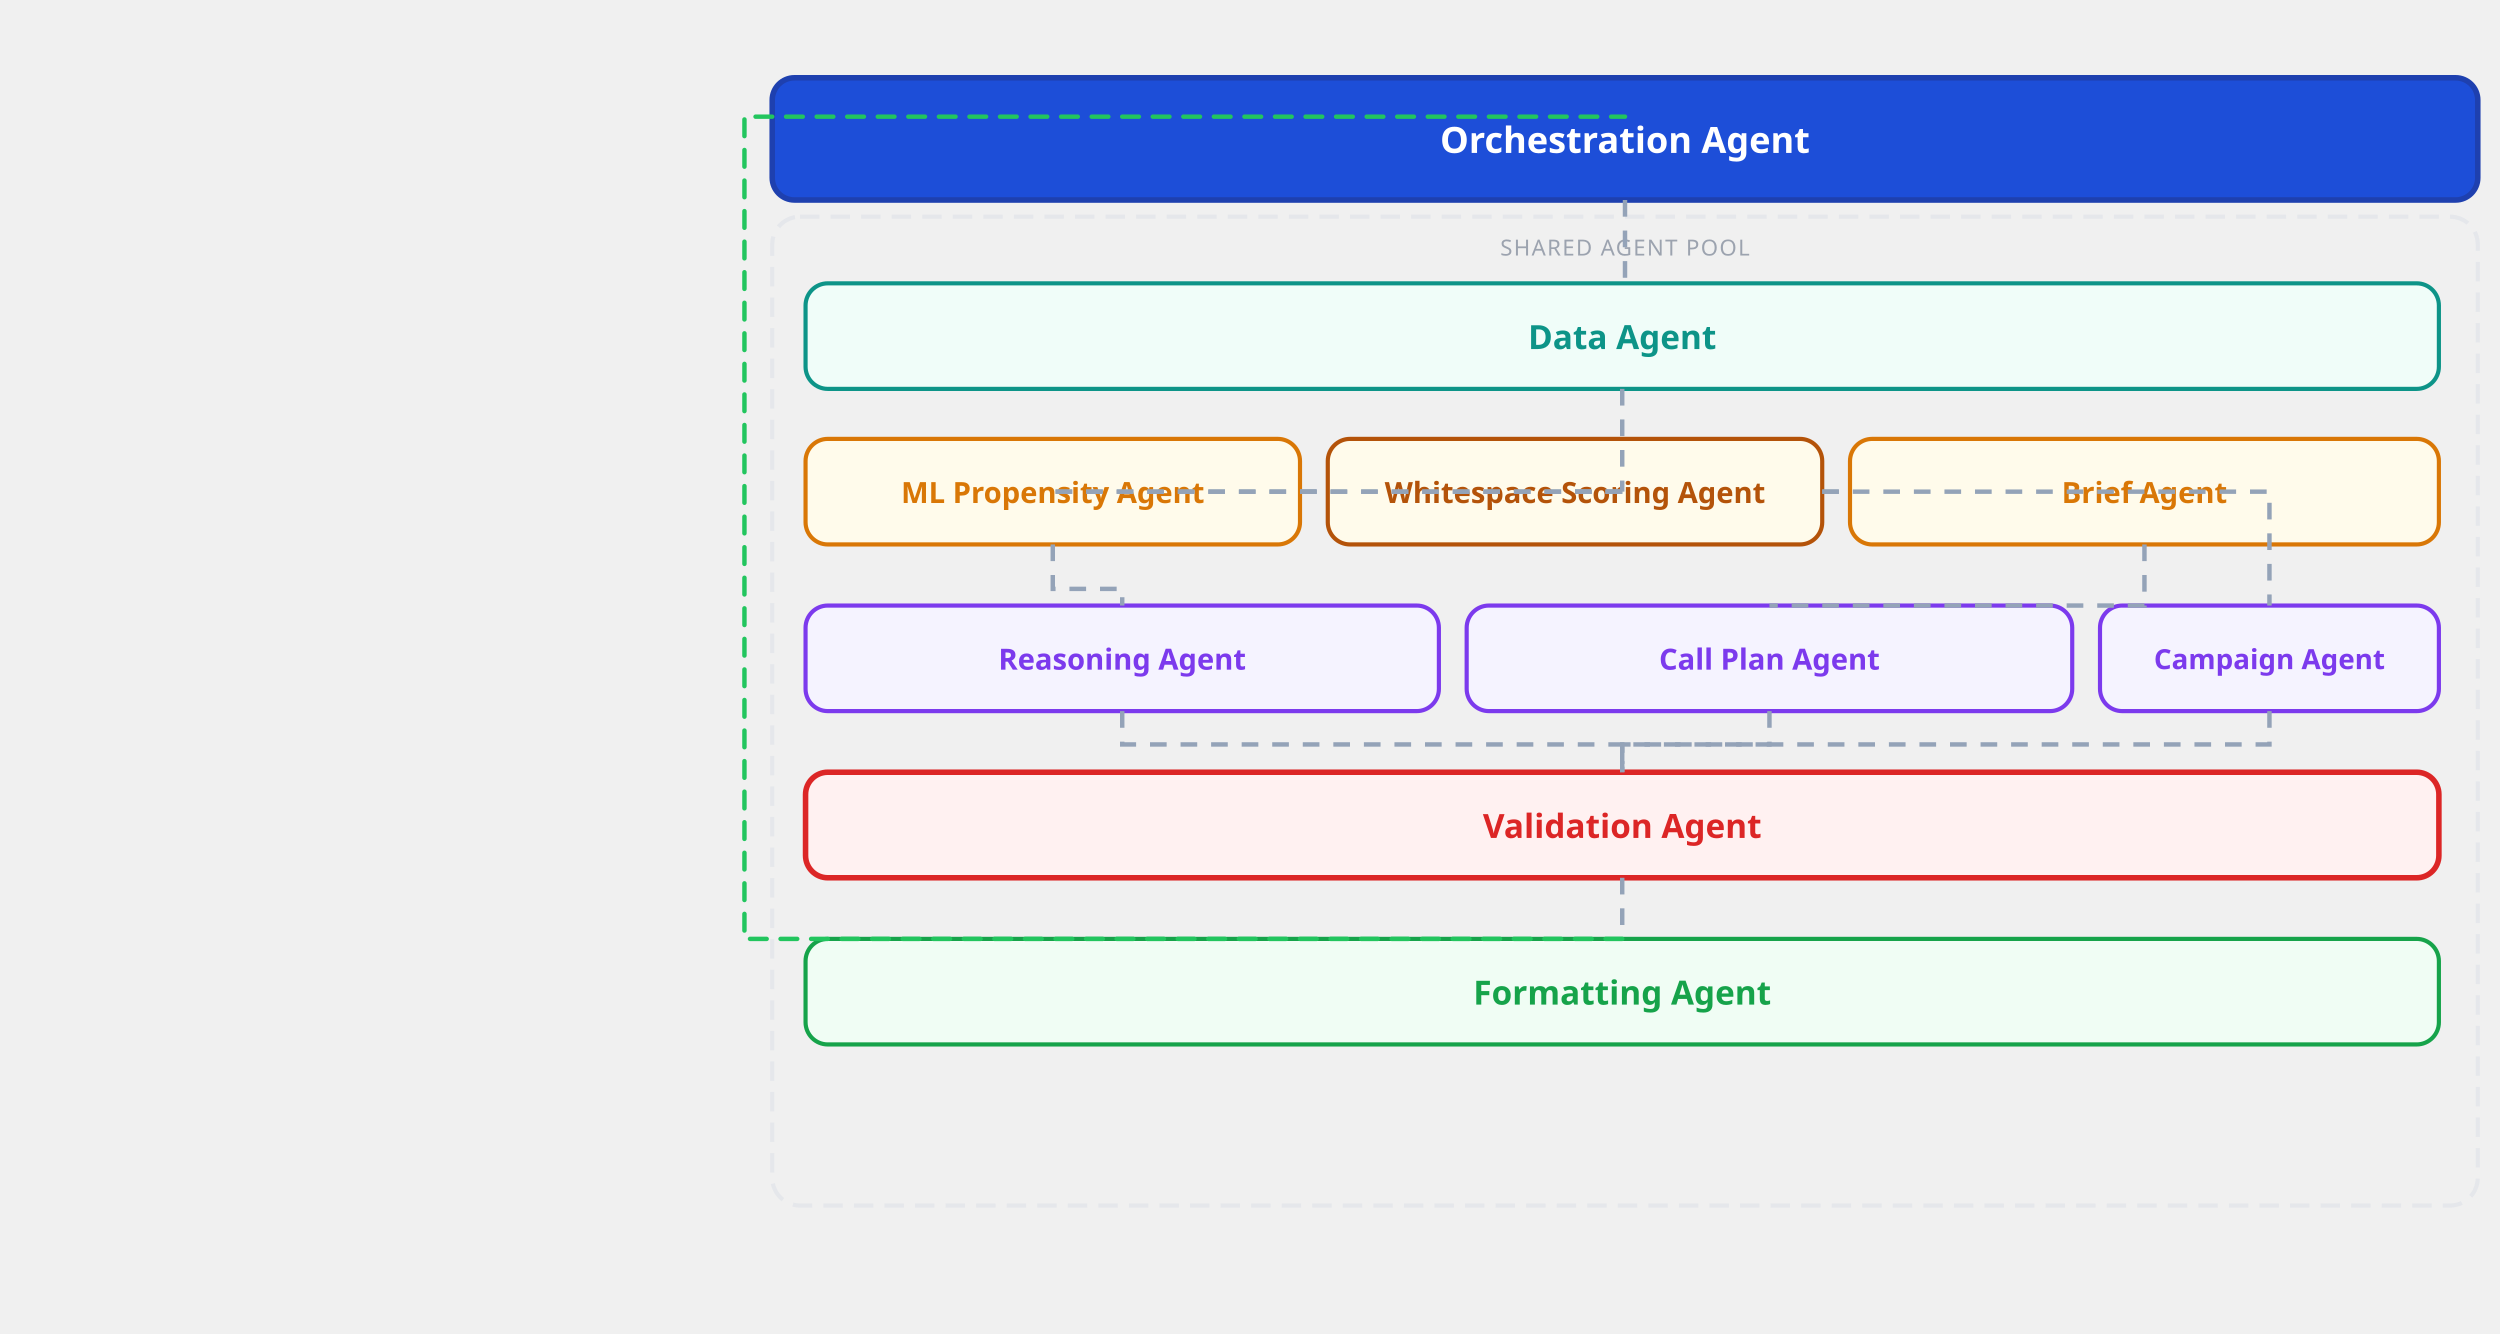
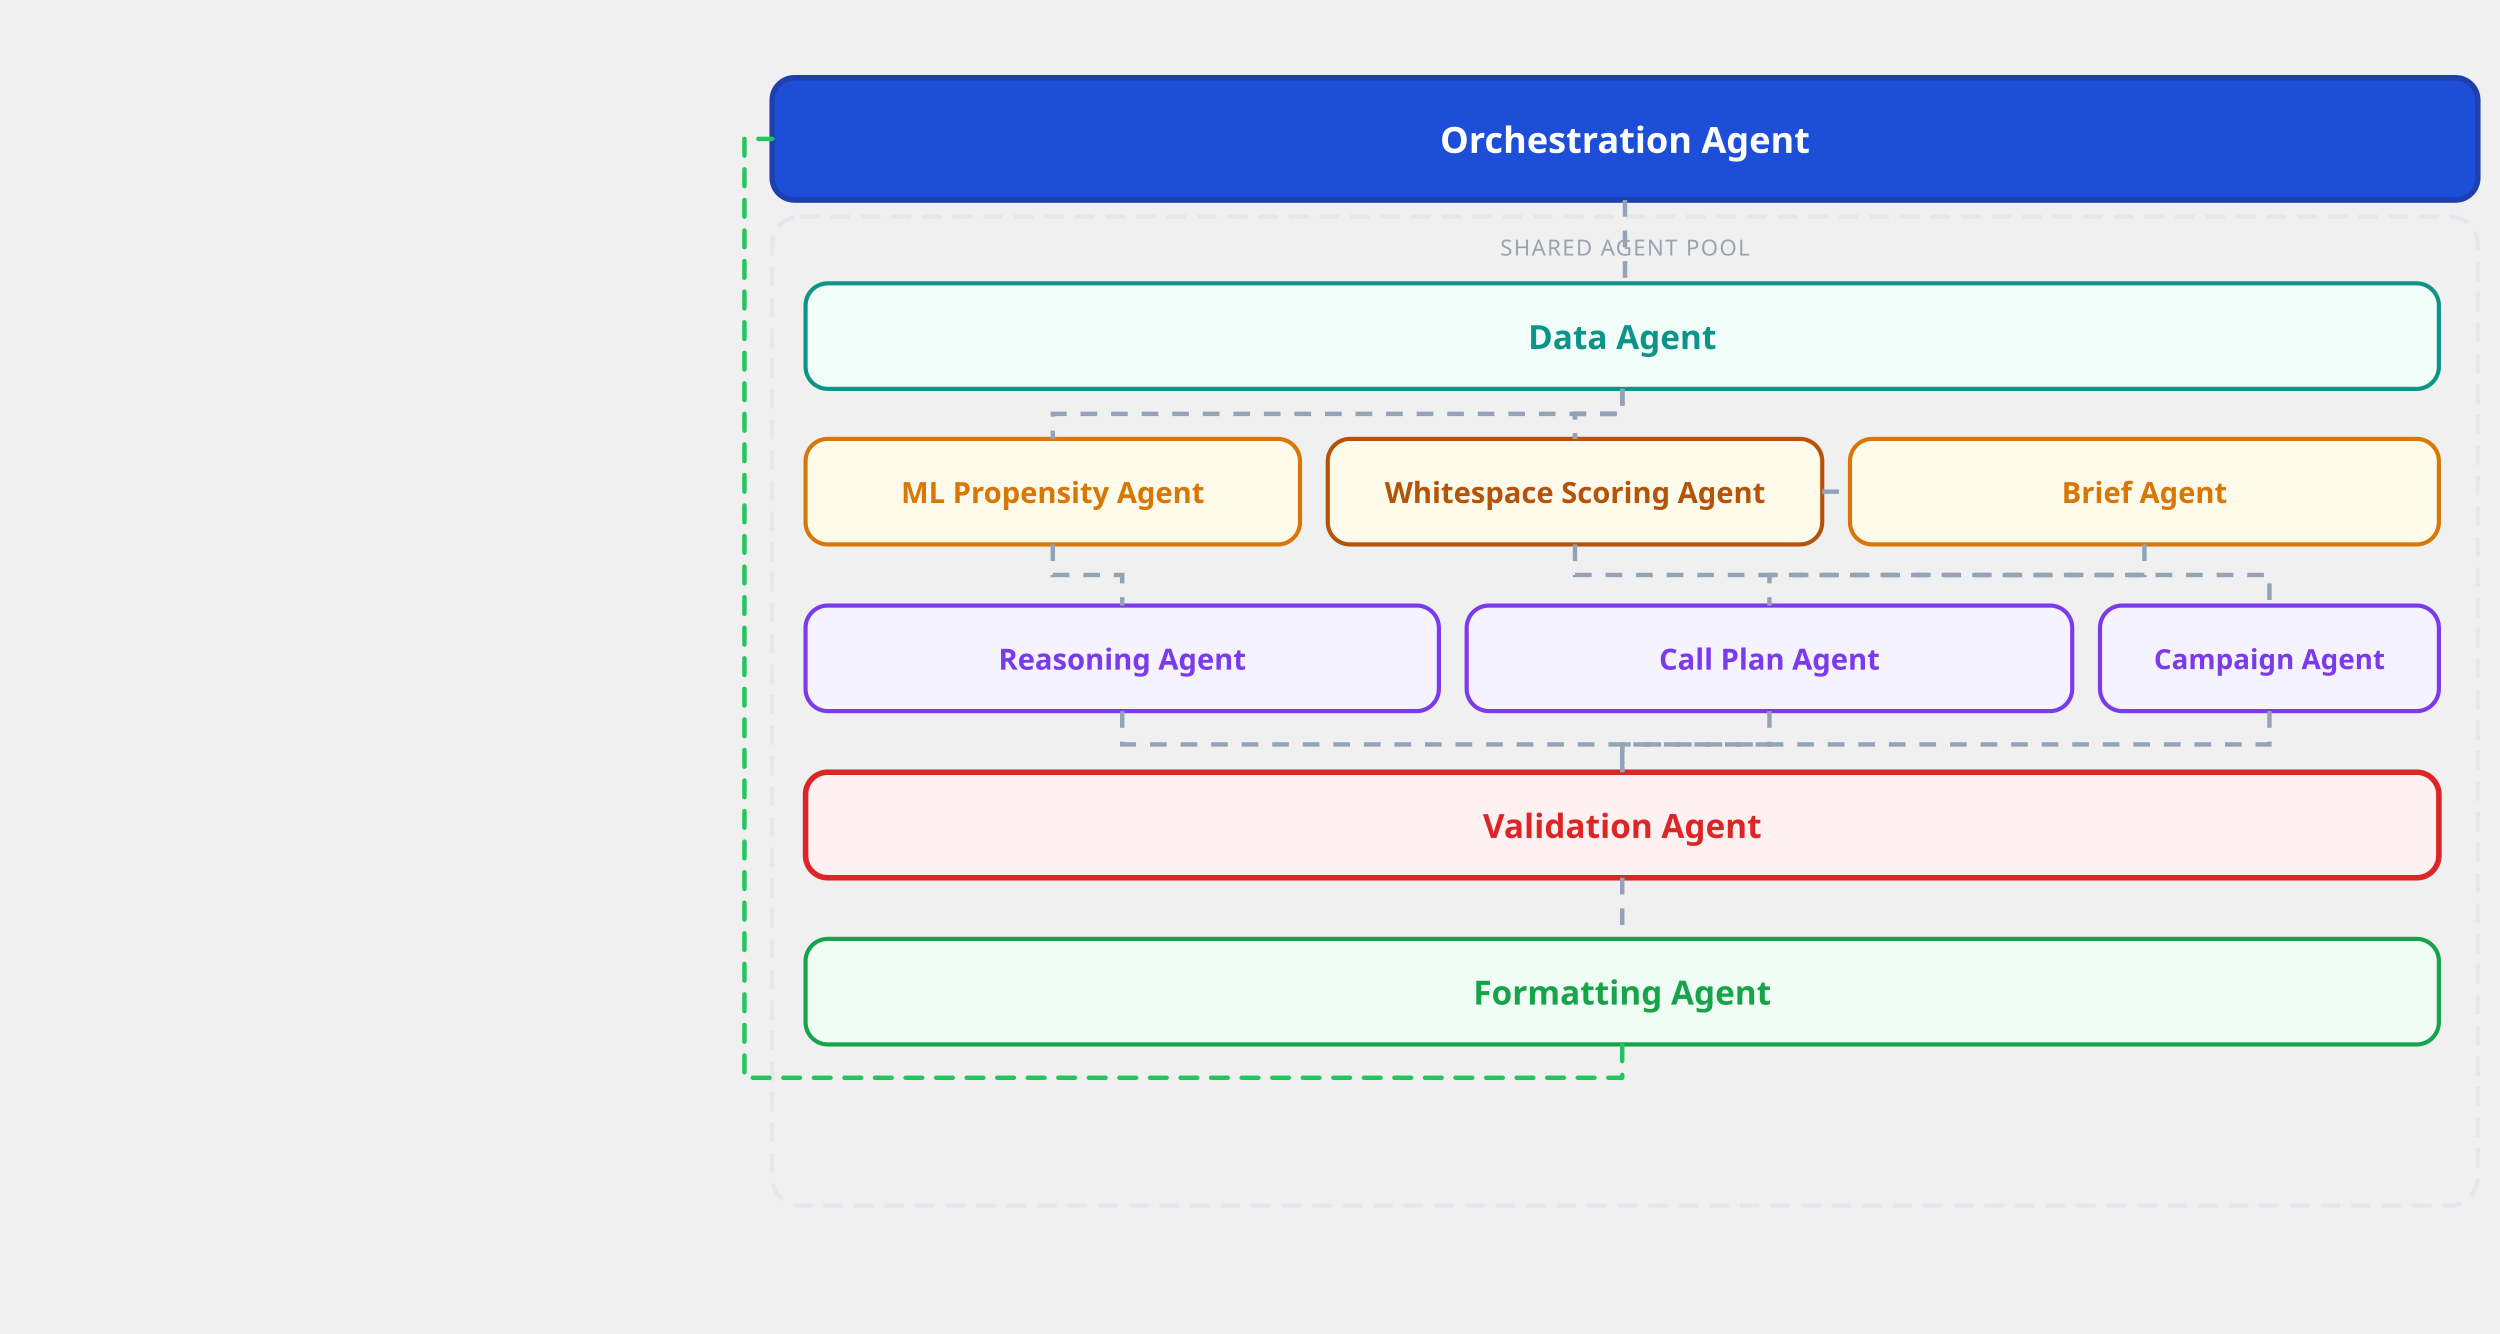
<svg xmlns="http://www.w3.org/2000/svg" class="mesh" viewBox="0 0 900 480">
  <g id="ag-orch" class="ag">
    <rect x="278" y="28" width="614" height="44" rx="8" fill="#1D4ED8" stroke="#1E40AF" stroke-width="2" />
    <text font-family="Syne" font-weight="800" font-size="13" fill="#FFFFFF" x="585" y="50" text-anchor="middle" dominant-baseline="central">Orchestration Agent</text>
  </g>
  <rect x="278" y="78" width="614" height="356" rx="10" fill="none" stroke="#E5E7EB" stroke-width="1.5" stroke-dasharray="7 4" />
  <text font-family="JetBrains Mono" font-size="8" fill="#9CA3AF" letter-spacing="0.06em" x="585" y="92" text-anchor="middle">SHARED AGENT POOL</text>
  <g id="ag-data" class="ag">
    <rect x="290" y="102" width="588" height="38" rx="8" fill="#F0FDF9" stroke="#0D9488" stroke-width="1.5" />
    <text class="mesh-node-title mesh-node-title-data" font-family="Syne" font-weight="700" font-size="12" fill="#0D9488" x="584" y="121" text-anchor="middle" dominant-baseline="central">Data Agent</text>
  </g>
  <g id="ag-ml" class="ag">
    <rect x="290" y="158" width="178" height="38" rx="8" fill="#FFFBEB" stroke="#D97706" stroke-width="1.5" />
    <text class="mesh-node-title" font-family="Syne" font-weight="700" font-size="10.5" fill="#D97706" x="379" y="177" text-anchor="middle" dominant-baseline="central">ML Propensity Agent</text>
  </g>
  <g id="ag-ws" class="ag">
    <rect x="478" y="158" width="178" height="38" rx="8" fill="#FFFBEB" stroke="#B45309" stroke-width="1.5" />
    <text class="mesh-node-title" font-family="Syne" font-weight="700" font-size="10.5" fill="#B45309" x="567" y="177" text-anchor="middle" dominant-baseline="central">Whitespace Scoring Agent</text>
  </g>
  <g id="ag-brief" class="ag">
    <rect x="666" y="158" width="212" height="38" rx="8" fill="#FFFBEB" stroke="#D97706" stroke-width="1.5" />
    <text class="mesh-node-title" font-family="Syne" font-weight="700" font-size="10.5" fill="#D97706" x="772" y="177" text-anchor="middle" dominant-baseline="central">Brief Agent</text>
  </g>
  <g id="ag-reason" class="ag">
    <rect x="290" y="218" width="228" height="38" rx="8" fill="#F5F3FF" stroke="#7C3AED" stroke-width="1.5" />
    <text class="mesh-node-title" font-family="Syne" font-weight="700" font-size="10.5" fill="#7C3AED" x="404" y="237" text-anchor="middle" dominant-baseline="central">Reasoning Agent</text>
  </g>
  <g id="ag-call" class="ag">
    <rect x="528" y="218" width="218" height="38" rx="8" fill="#F5F3FF" stroke="#7C3AED" stroke-width="1.5" />
    <text class="mesh-node-title" font-family="Syne" font-weight="700" font-size="10.5" fill="#7C3AED" x="637" y="237" text-anchor="middle" dominant-baseline="central">Call Plan Agent</text>
  </g>
  <g id="ag-camp" class="ag">
    <rect x="756" y="218" width="122" height="38" rx="8" fill="#F5F3FF" stroke="#7C3AED" stroke-width="1.5" />
    <text class="mesh-node-title" font-family="Syne" font-weight="700" font-size="10" fill="#7C3AED" x="817" y="237" text-anchor="middle" dominant-baseline="central">Campaign Agent</text>
  </g>
  <g id="ag-valid" class="ag">
    <rect x="290" y="278" width="588" height="38" rx="8" fill="#FFF1F1" stroke="#DC2626" stroke-width="2" />
    <text class="mesh-node-title" font-family="Syne" font-weight="700" font-size="12" fill="#DC2626" x="584" y="297" text-anchor="middle" dominant-baseline="central">Validation Agent</text>
  </g>
  <g id="ag-fmt" class="ag">
    <rect x="290" y="338" width="588" height="38" rx="8" fill="#F0FDF4" stroke="#16A34A" stroke-width="1.5" />
    <text class="mesh-node-title" font-family="Syne" font-weight="700" font-size="12" fill="#16A34A" x="584" y="357" text-anchor="middle" dominant-baseline="central">Formatting Agent</text>
  </g>
  <g id="flow-gov-branch" class="mesh-gov-branch" style="display:none">
    <line x1="878" y1="297" x2="898" y2="297" stroke="#EA580C" stroke-width="1.4" stroke-dasharray="4 3" />
    <line x1="898" y1="297" x2="898" y2="350" stroke="#EA580C" stroke-width="1.4" stroke-dasharray="4 3" />
    <line x1="898" y1="350" x2="880" y2="350" stroke="#EA580C" stroke-width="1.4" stroke-dasharray="4 3" />
    <g id="ag-gov" class="ag">
      <rect x="690" y="360" width="188" height="40" rx="8" fill="#FFF7ED" stroke="#EA580C" stroke-width="1.8" />
      <text font-family="Syne" font-weight="700" font-size="11" fill="#EA580C" x="784" y="380" text-anchor="middle" dominant-baseline="central">ISO 42001 Governance</text>
    </g>
  </g>
  <line class="mesh-conn show-triage show-planning show-whitespace" x1="585" y1="72" x2="585" y2="102" stroke="#94A3B8" stroke-width="1.6" stroke-dasharray="6 5" />
-   <line class="mesh-conn show-triage show-planning show-whitespace" x1="584" y1="140" x2="584" y2="177" stroke="#94A3B8" stroke-width="1.6" stroke-dasharray="6 5" />
-   <line class="mesh-conn show-triage" x1="584" y1="177" x2="379" y2="177" stroke="#94A3B8" stroke-width="1.6" stroke-dasharray="6 5" />
-   <polyline class="mesh-conn show-triage" points="379,196 379,212 404,212 404,218" fill="none" stroke="#94A3B8" stroke-width="1.6" stroke-dasharray="6 5" />
+   <polyline class="mesh-conn show-triage" points="584,140 584,149 379,149 379,158" fill="none" stroke="#94A3B8" stroke-width="1.6" stroke-dasharray="6 5" />
+   <polyline class="mesh-conn show-triage" points="379,196 379,207 404,207 404,218" fill="none" stroke="#94A3B8" stroke-width="1.6" stroke-dasharray="6 5" />
  <polyline class="mesh-conn show-triage" points="404,256 404,268 584,268 584,278" fill="none" stroke="#94A3B8" stroke-width="1.6" stroke-dasharray="6 5" />
-   <line class="mesh-conn show-planning" x1="584" y1="177" x2="379" y2="177" stroke="#94A3B8" stroke-width="1.6" stroke-dasharray="6 5" />
-   <line class="mesh-conn show-planning" x1="468" y1="177" x2="478" y2="177" stroke="#94A3B8" stroke-width="1.6" stroke-dasharray="6 5" />
+   <polyline class="mesh-conn show-planning" points="584,140 584,149 567,149 567,158" fill="none" stroke="#94A3B8" stroke-width="1.6" stroke-dasharray="6 5" />
  <line class="mesh-conn show-planning" x1="656" y1="177" x2="666" y2="177" stroke="#94A3B8" stroke-width="1.6" stroke-dasharray="6 5" />
-   <polyline class="mesh-conn show-planning" points="772,196 772,218 637,218" fill="none" stroke="#94A3B8" stroke-width="1.6" stroke-dasharray="6 5" />
+   <polyline class="mesh-conn show-planning" points="772,196 772,207 637,207 637,218" fill="none" stroke="#94A3B8" stroke-width="1.6" stroke-dasharray="6 5" />
  <polyline class="mesh-conn show-planning" points="637,256 637,268 584,268 584,278" fill="none" stroke="#94A3B8" stroke-width="1.6" stroke-dasharray="6 5" />
-   <line class="mesh-conn show-whitespace" x1="584" y1="177" x2="567" y2="177" stroke="#94A3B8" stroke-width="1.6" stroke-dasharray="6 5" />
-   <polyline class="mesh-conn show-whitespace" points="656,177 817,177 817,218" fill="none" stroke="#94A3B8" stroke-width="1.6" stroke-dasharray="6 5" />
+   <polyline class="mesh-conn show-whitespace" points="584,140 584,149 567,149 567,158" fill="none" stroke="#94A3B8" stroke-width="1.6" stroke-dasharray="6 5" />
+   <polyline class="mesh-conn show-whitespace" points="567,196 567,207 817,207 817,218" fill="none" stroke="#94A3B8" stroke-width="1.6" stroke-dasharray="6 5" />
  <polyline class="mesh-conn show-whitespace" points="817,256 817,268 584,268 584,278" fill="none" stroke="#94A3B8" stroke-width="1.6" stroke-dasharray="6 5" />
  <line class="mesh-conn show-triage show-planning show-whitespace" x1="584" y1="316" x2="584" y2="338" stroke="#94A3B8" stroke-width="1.6" stroke-dasharray="6 5" />
-   <polyline class="mesh-conn show-triage show-planning show-whitespace" points="584,338 268,338 268,42 585,42" fill="none" stroke="#22C55E" stroke-width="1.6" stroke-dasharray="6 5" stroke-linecap="round" stroke-linejoin="round" />
+   <polyline class="mesh-conn show-triage show-planning show-whitespace" points="584,376 584,388 268,388 268,50 278,50" fill="none" stroke="#22C55E" stroke-width="1.6" stroke-dasharray="6 5" stroke-linecap="round" stroke-linejoin="round" />
</svg>
